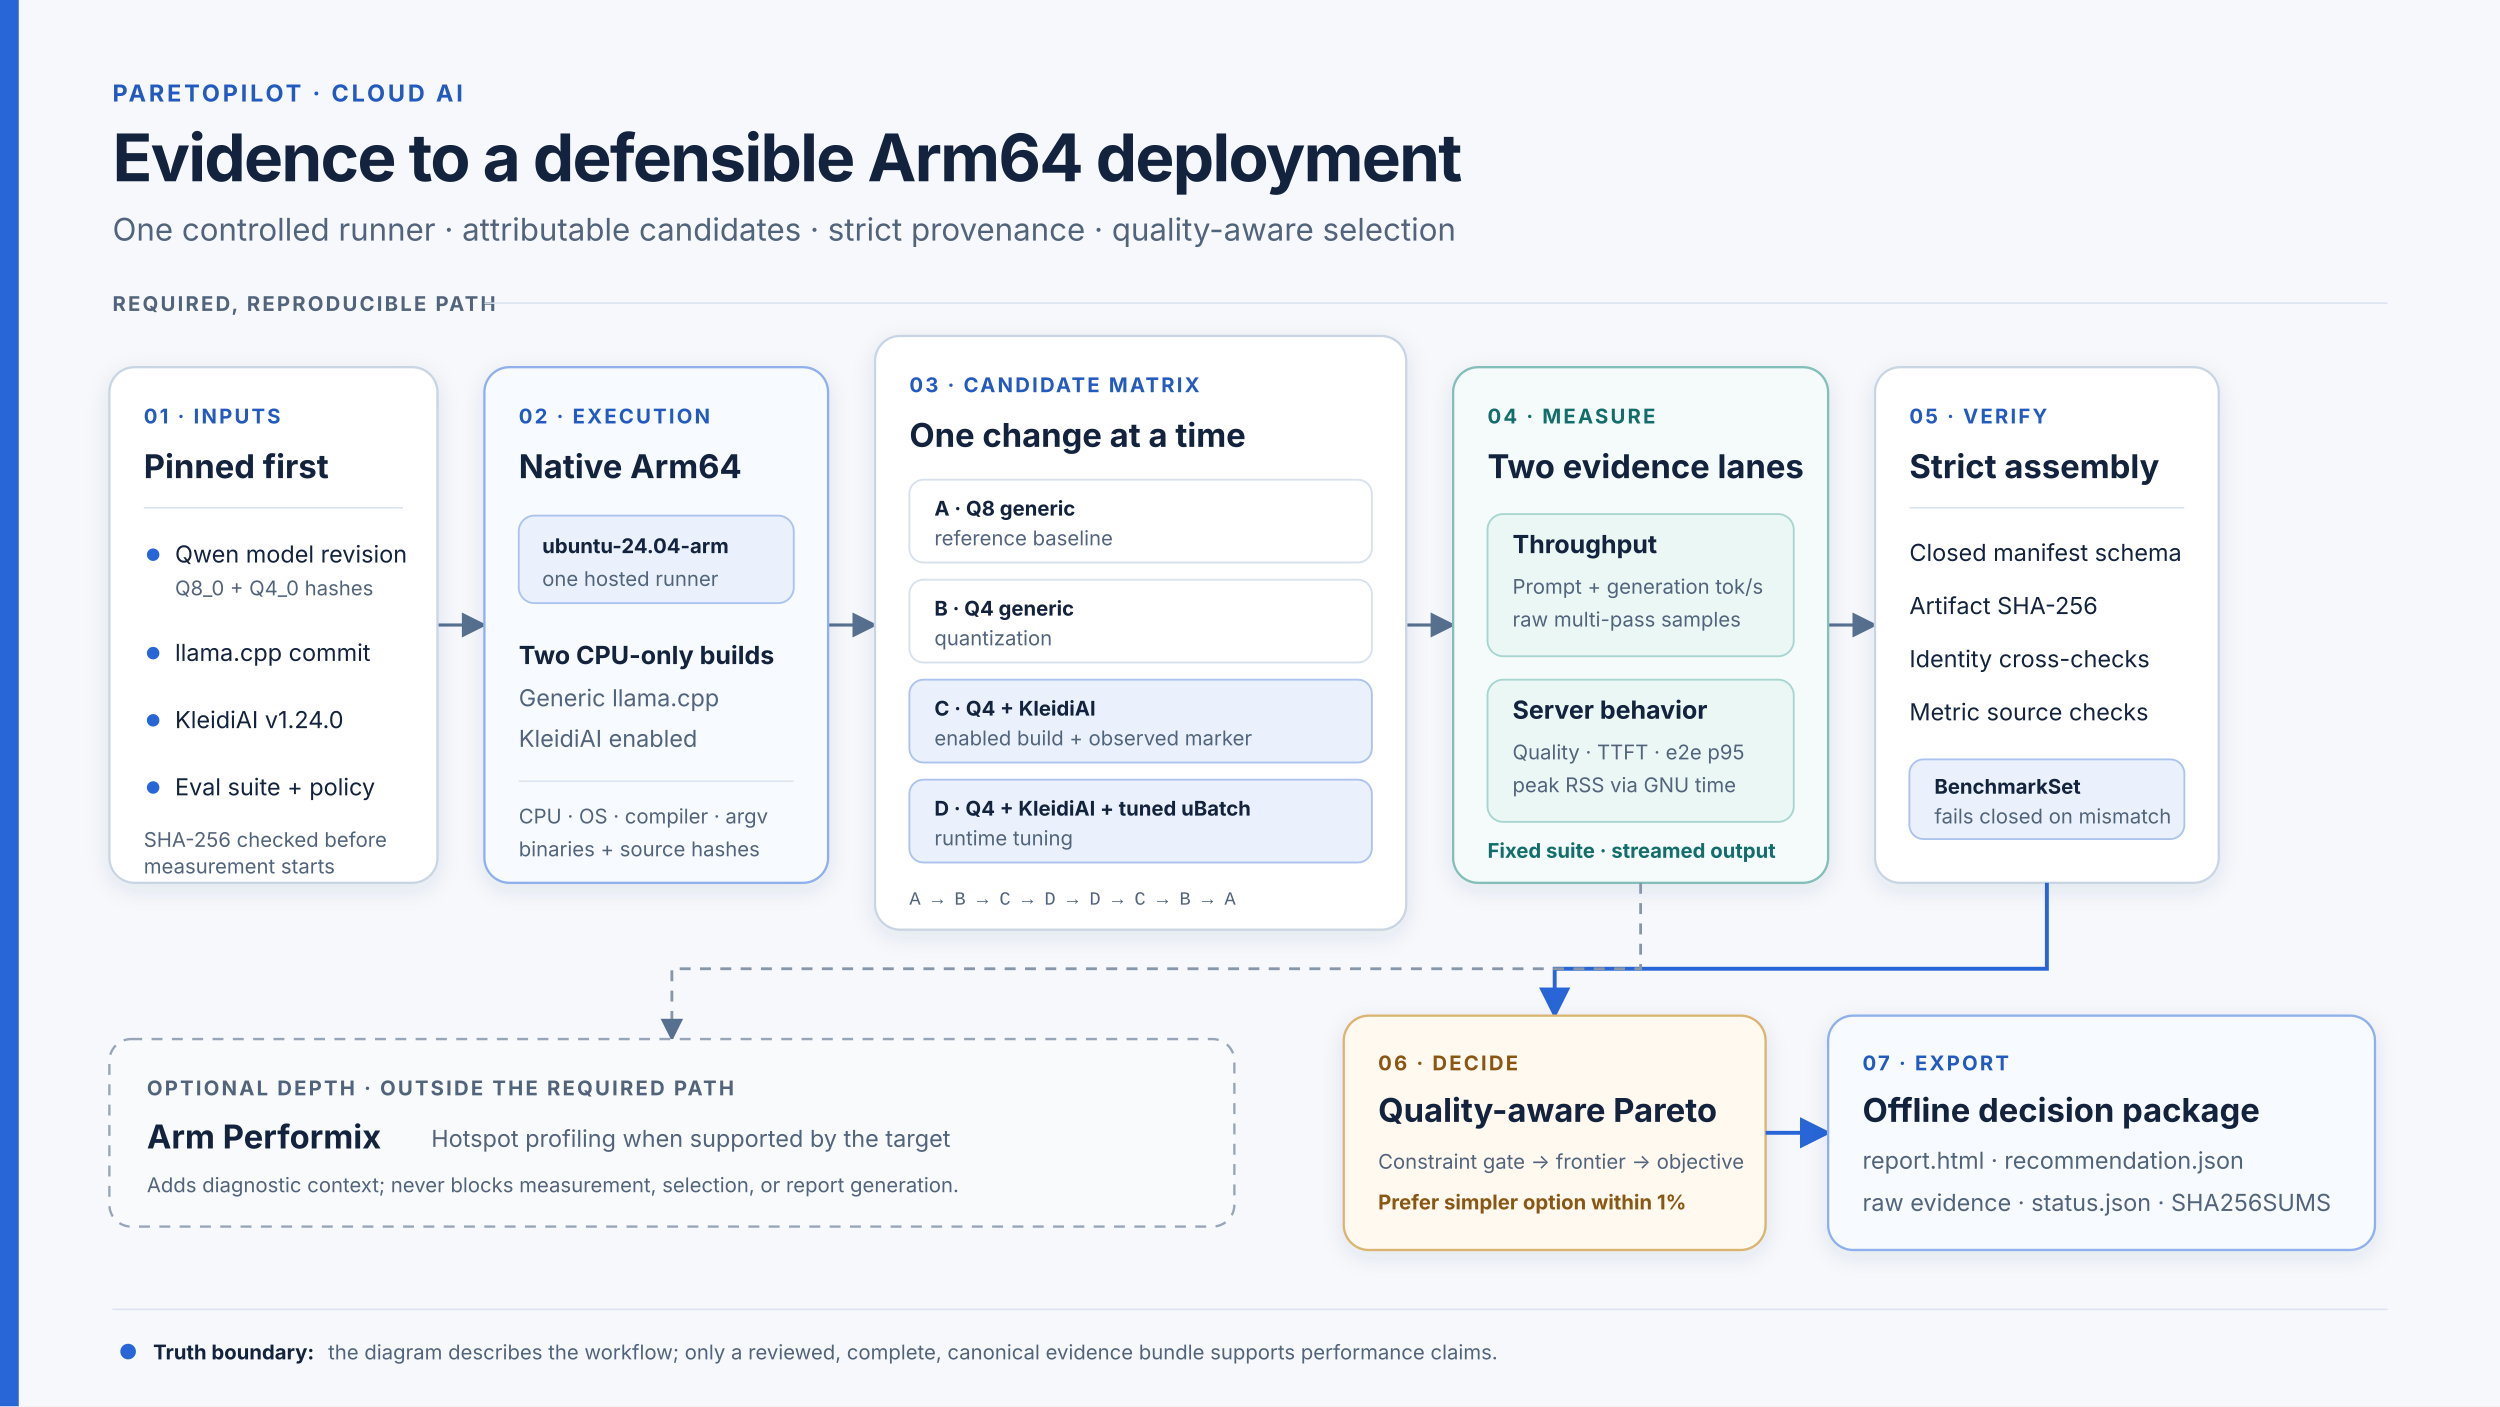
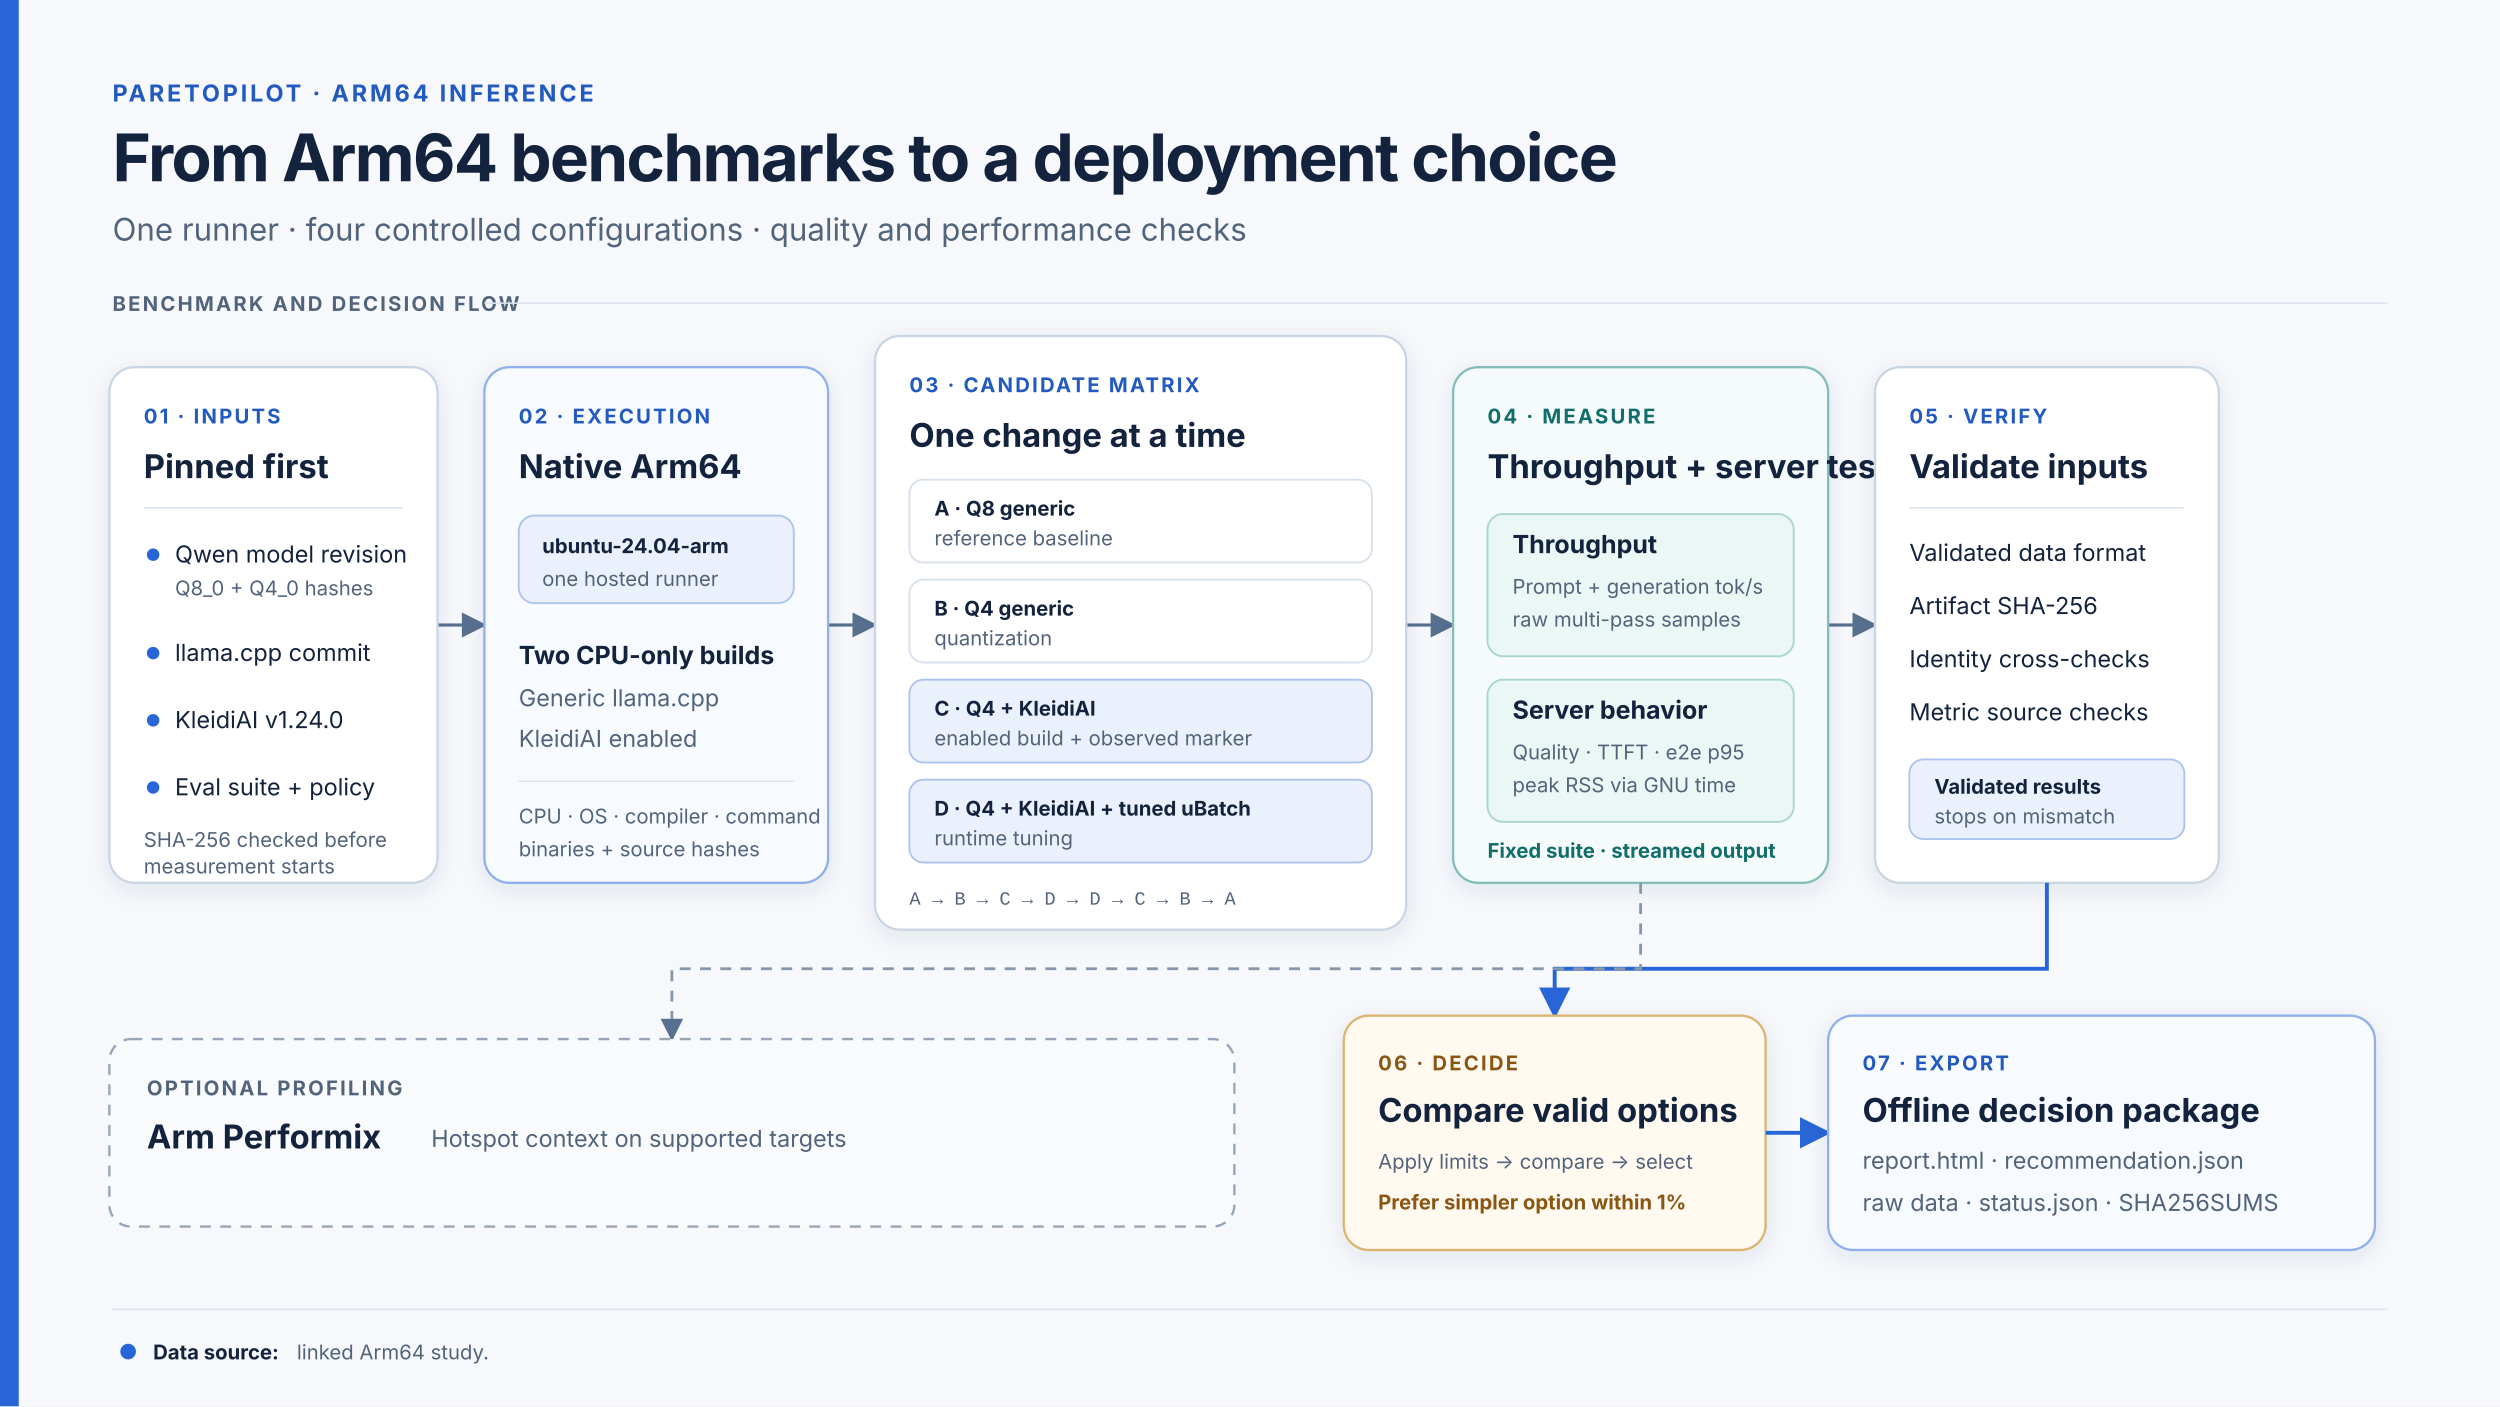
<svg xmlns="http://www.w3.org/2000/svg" width="1600" height="900" viewBox="0 0 1600 900" role="img" aria-labelledby="architecture-title architecture-desc">
  <defs>
    <filter id="shadow" x="-20%" y="-20%" width="140%" height="150%">
      <feDropShadow dx="0" dy="4" stdDeviation="7" flood-color="#1B3158" flood-opacity="0.09" />
    </filter>
    <marker id="arrow" viewBox="0 0 10 10" refX="9" refY="5" markerWidth="8" markerHeight="8" orient="auto-start-reverse">
      <path d="M 0 0 L 10 5 L 0 10 z" fill="#57708F" />
    </marker>
    <marker id="arrow-blue" viewBox="0 0 10 10" refX="9" refY="5" markerWidth="8" markerHeight="8" orient="auto-start-reverse">
      <path d="M 0 0 L 10 5 L 0 10 z" fill="#2866D7" />
    </marker>
    <style>
      .canvas { fill: #F6F8FC; }
      .surface { fill: #FFFFFF; stroke: #CAD5E3; stroke-width: 1.5; filter: url(#shadow); }
      .surface-accent { fill: #F7FAFF; stroke: #8FB0EA; stroke-width: 1.5; filter: url(#shadow); }
      .surface-output { fill: #F5FBFA; stroke: #83BEB8; stroke-width: 1.5; filter: url(#shadow); }
      .surface-decision { fill: #FFF9F0; stroke: #DBB472; stroke-width: 1.5; filter: url(#shadow); }
      .mini { fill: #FFFFFF; stroke: #D8E1EC; stroke-width: 1.2; }
      .mini-blue { fill: #EAF1FC; stroke: #ACC3ED; stroke-width: 1.2; }
      .mini-teal { fill: #EAF7F5; stroke: #A8D5D0; stroke-width: 1.2; }
      .optional { fill: #F9FAFC; stroke: #97A5B6; stroke-width: 1.5; stroke-dasharray: 7 6; }
      .ink { fill: #13233D; }
      .muted { fill: #52647B; }
      .blue { fill: #225ABF; }
      .teal { fill: #116E6A; }
      .amber { fill: #8A5713; }
      .eyebrow { font-family: Inter, ui-sans-serif, system-ui, -apple-system, "Segoe UI", sans-serif; font-size: 15px; font-weight: 700; letter-spacing: 1.8px; }
      .title { font-family: Inter, ui-sans-serif, system-ui, -apple-system, "Segoe UI", sans-serif; font-size: 42px; font-weight: 700; letter-spacing: -1.1px; }
      .subtitle { font-family: Inter, ui-sans-serif, system-ui, -apple-system, "Segoe UI", sans-serif; font-size: 20px; font-weight: 400; }
      .stage { font-family: Inter, ui-sans-serif, system-ui, -apple-system, "Segoe UI", sans-serif; font-size: 13px; font-weight: 700; letter-spacing: 1.4px; }
      .heading { font-family: Inter, ui-sans-serif, system-ui, -apple-system, "Segoe UI", sans-serif; font-size: 21px; font-weight: 700; }
      .subheading { font-family: Inter, ui-sans-serif, system-ui, -apple-system, "Segoe UI", sans-serif; font-size: 16px; font-weight: 700; }
      .body { font-family: Inter, ui-sans-serif, system-ui, -apple-system, "Segoe UI", sans-serif; font-size: 15px; font-weight: 400; }
      .small { font-family: Inter, ui-sans-serif, system-ui, -apple-system, "Segoe UI", sans-serif; font-size: 13px; font-weight: 400; }
      .small-strong { font-family: Inter, ui-sans-serif, system-ui, -apple-system, "Segoe UI", sans-serif; font-size: 13px; font-weight: 700; }
      .mono { font-family: "SFMono-Regular", Consolas, "Liberation Mono", monospace; font-size: 12px; font-weight: 400; }
      .connector { fill: none; stroke: #57708F; stroke-width: 2; marker-end: url(#arrow); }
      .connector-blue { fill: none; stroke: #2866D7; stroke-width: 2.5; marker-end: url(#arrow-blue); }
      .connector-optional { fill: none; stroke: #8796A8; stroke-width: 1.8; stroke-dasharray: 7 6; marker-end: url(#arrow); }
      .rule { stroke: #DCE4EF; stroke-width: 1; }
    </style>
  </defs>
  <rect class="canvas" width="1600" height="900" />
  <rect x="0" y="0" width="12" height="900" fill="#2866D7" />
-   <text x="72" y="65" class="eyebrow blue">PARETOPILOT · CLOUD AI</text>
-   <text x="72" y="116" class="title ink">Evidence to a defensible Arm64 deployment</text>
-   <text x="72" y="154" class="subtitle muted">One controlled runner · attributable candidates · strict provenance · quality-aware selection</text>
-   <text x="72" y="199" class="stage muted">REQUIRED, REPRODUCIBLE PATH</text>
+   <text x="72" y="65" class="eyebrow blue">PARETOPILOT · ARM64 INFERENCE</text>
+   <text x="72" y="116" class="title ink">From Arm64 benchmarks to a deployment choice</text>
+   <text x="72" y="154" class="subtitle muted">One runner · four controlled configurations · quality and performance checks</text>
+   <text x="72" y="199" class="stage muted">BENCHMARK AND DECISION FLOW</text>
  <line x1="310" y1="194" x2="1528" y2="194" class="rule" />
  <path d="M 280 400 L 310 400" class="connector" />
  <path d="M 530 400 L 560 400" class="connector" />
  <path d="M 900 400 L 930 400" class="connector" />
  <path d="M 1170 400 L 1200 400" class="connector" />
  <g aria-label="Stage 1 pinned inputs">
    <rect x="70" y="235" width="210" height="330" rx="16" class="surface" />
    <text x="92" y="271" class="stage blue">01 · INPUTS</text>
    <text x="92" y="306" class="heading ink">Pinned first</text>
    <line x1="92" y1="325" x2="258" y2="325" class="rule" />
    <circle cx="98" cy="355" r="4" fill="#2866D7" />
    <text x="112" y="360" class="body ink">Qwen model revision</text>
    <text x="112" y="381" class="small muted">Q8_0 + Q4_0 hashes</text>
    <circle cx="98" cy="418" r="4" fill="#2866D7" />
    <text x="112" y="423" class="body ink">llama.cpp commit</text>
    <circle cx="98" cy="461" r="4" fill="#2866D7" />
    <text x="112" y="466" class="body ink">KleidiAI v1.24.0</text>
    <circle cx="98" cy="504" r="4" fill="#2866D7" />
    <text x="112" y="509" class="body ink">Eval suite + policy</text>
    <text x="92" y="542" class="small muted">SHA-256 checked before</text>
    <text x="92" y="559" class="small muted">measurement starts</text>
  </g>
  <g aria-label="Stage 2 native Arm64 runner">
    <rect x="310" y="235" width="220" height="330" rx="16" class="surface-accent" />
    <text x="332" y="271" class="stage blue">02 · EXECUTION</text>
    <text x="332" y="306" class="heading ink">Native Arm64</text>
    <rect x="332" y="330" width="176" height="56" rx="10" class="mini-blue" />
    <text x="347" y="354" class="small-strong ink">ubuntu-24.04-arm</text>
    <text x="347" y="375" class="small muted">one hosted runner</text>
    <text x="332" y="425" class="subheading ink">Two CPU-only builds</text>
    <text x="332" y="452" class="body muted">Generic llama.cpp</text>
    <text x="332" y="478" class="body muted">KleidiAI enabled</text>
    <line x1="332" y1="500" x2="508" y2="500" class="rule" />
-     <text x="332" y="527" class="small muted">CPU · OS · compiler · argv</text>
+     <text x="332" y="527" class="small muted">CPU · OS · compiler · command</text>
    <text x="332" y="548" class="small muted">binaries + source hashes</text>
  </g>
-   <g aria-label="Stage 3 four attributable candidates">
+   <g aria-label="Stage 3 four controlled configurations">
    <rect x="560" y="215" width="340" height="380" rx="16" class="surface" />
    <text x="582" y="251" class="stage blue">03 · CANDIDATE MATRIX</text>
    <text x="582" y="286" class="heading ink">One change at a time</text>
    <rect x="582" y="307" width="296" height="53" rx="9" class="mini" />
    <text x="598" y="330" class="small-strong ink">A · Q8 generic</text>
    <text x="598" y="349" class="small muted">reference baseline</text>
    <rect x="582" y="371" width="296" height="53" rx="9" class="mini" />
    <text x="598" y="394" class="small-strong ink">B · Q4 generic</text>
    <text x="598" y="413" class="small muted">quantization</text>
    <rect x="582" y="435" width="296" height="53" rx="9" class="mini-blue" />
    <text x="598" y="458" class="small-strong ink">C · Q4 + KleidiAI</text>
    <text x="598" y="477" class="small muted">enabled build + observed marker</text>
    <rect x="582" y="499" width="296" height="53" rx="9" class="mini-blue" />
    <text x="598" y="522" class="small-strong ink">D · Q4 + KleidiAI + tuned uBatch</text>
    <text x="598" y="541" class="small muted">runtime tuning</text>
    <text x="582" y="579" class="mono muted">A → B → C → D → D → C → B → A</text>
  </g>
  <g aria-label="Stage 4 throughput and server evaluation">
    <rect x="930" y="235" width="240" height="330" rx="16" class="surface-output" />
    <text x="952" y="271" class="stage teal">04 · MEASURE</text>
-     <text x="952" y="306" class="heading ink">Two evidence lanes</text>
+     <text x="952" y="306" class="heading ink">Throughput + server tests</text>
    <rect x="952" y="329" width="196" height="91" rx="10" class="mini-teal" />
    <text x="968" y="354" class="subheading ink">Throughput</text>
    <text x="968" y="380" class="small muted">Prompt + generation tok/s</text>
    <text x="968" y="401" class="small muted">raw multi-pass samples</text>
    <rect x="952" y="435" width="196" height="91" rx="10" class="mini-teal" />
    <text x="968" y="460" class="subheading ink">Server behavior</text>
    <text x="968" y="486" class="small muted">Quality · TTFT · e2e p95</text>
    <text x="968" y="507" class="small muted">peak RSS via GNU time</text>
    <text x="952" y="549" class="small-strong teal">Fixed suite · streamed output</text>
  </g>
-   <g aria-label="Stage 5 strict assembly and integrity verification">
+   <g aria-label="Stage 5 input validation and integrity checks">
    <rect x="1200" y="235" width="220" height="330" rx="16" class="surface" />
    <text x="1222" y="271" class="stage blue">05 · VERIFY</text>
-     <text x="1222" y="306" class="heading ink">Strict assembly</text>
+     <text x="1222" y="306" class="heading ink">Validate inputs</text>
    <line x1="1222" y1="325" x2="1398" y2="325" class="rule" />
-     <text x="1222" y="359" class="body ink">Closed manifest schema</text>
+     <text x="1222" y="359" class="body ink">Validated data format</text>
    <text x="1222" y="393" class="body ink">Artifact SHA-256</text>
    <text x="1222" y="427" class="body ink">Identity cross-checks</text>
    <text x="1222" y="461" class="body ink">Metric source checks</text>
    <rect x="1222" y="486" width="176" height="51" rx="9" class="mini-blue" />
-     <text x="1238" y="508" class="small-strong ink">BenchmarkSet</text>
-     <text x="1238" y="527" class="small muted">fails closed on mismatch</text>
+     <text x="1238" y="508" class="small-strong ink">Validated results</text>
+     <text x="1238" y="527" class="small muted">stops on mismatch</text>
  </g>
  <path d="M 1310 565 L 1310 620 L 995 620 L 995 650" class="connector-blue" />
  <path d="M 1050 565 L 1050 620 L 430 620 L 430 665" class="connector-optional" />
  <g aria-label="Optional Arm Performix profiling">
    <rect x="70" y="665" width="720" height="120" rx="14" class="optional" />
-     <text x="94" y="701" class="stage muted">OPTIONAL DEPTH · OUTSIDE THE REQUIRED PATH</text>
+     <text x="94" y="701" class="stage muted">OPTIONAL PROFILING</text>
    <text x="94" y="735" class="heading ink">Arm Performix</text>
-     <text x="276" y="734" class="body muted">Hotspot profiling when supported by the target</text>
-     <text x="94" y="763" class="small muted">Adds diagnostic context; never blocks measurement, selection, or report generation.</text>
+     <text x="276" y="734" class="body muted">Hotspot context on supported targets</text>
  </g>
  <g aria-label="Stage 6 constraints and Pareto decision">
    <rect x="860" y="650" width="270" height="150" rx="16" class="surface-decision" />
    <text x="882" y="685" class="stage amber">06 · DECIDE</text>
-     <text x="882" y="718" class="heading ink">Quality-aware Pareto</text>
-     <text x="882" y="748" class="small muted">Constraint gate → frontier → objective</text>
+     <text x="882" y="718" class="heading ink">Compare valid options</text>
+     <text x="882" y="748" class="small muted">Apply limits → compare → select</text>
    <text x="882" y="774" class="small-strong amber">Prefer simpler option within 1%</text>
  </g>
  <path d="M 1130 725 L 1170 725" class="connector-blue" />
-   <g aria-label="Stage 7 offline report and evidence bundle">
+   <g aria-label="Stage 7 offline report and measurement bundle">
    <rect x="1170" y="650" width="350" height="150" rx="16" class="surface-accent" />
    <text x="1192" y="685" class="stage blue">07 · EXPORT</text>
    <text x="1192" y="718" class="heading ink">Offline decision package</text>
    <text x="1192" y="748" class="body muted">report.html · recommendation.json</text>
-     <text x="1192" y="775" class="body muted">raw evidence · status.json · SHA256SUMS</text>
+     <text x="1192" y="775" class="body muted">raw data · status.json · SHA256SUMS</text>
  </g>
  <line x1="72" y1="838" x2="1528" y2="838" class="rule" />
  <circle cx="82" cy="865" r="5" fill="#2866D7" />
-   <text x="98" y="870" class="small-strong ink">Truth boundary:</text>
-   <text x="210" y="870" class="small muted">the diagram describes the workflow; only a reviewed, complete, canonical evidence bundle supports performance claims.</text>
+   <text x="98" y="870" class="small-strong ink">Data source:</text>
+   <text x="190" y="870" class="small muted">linked Arm64 study.</text>
</svg>
